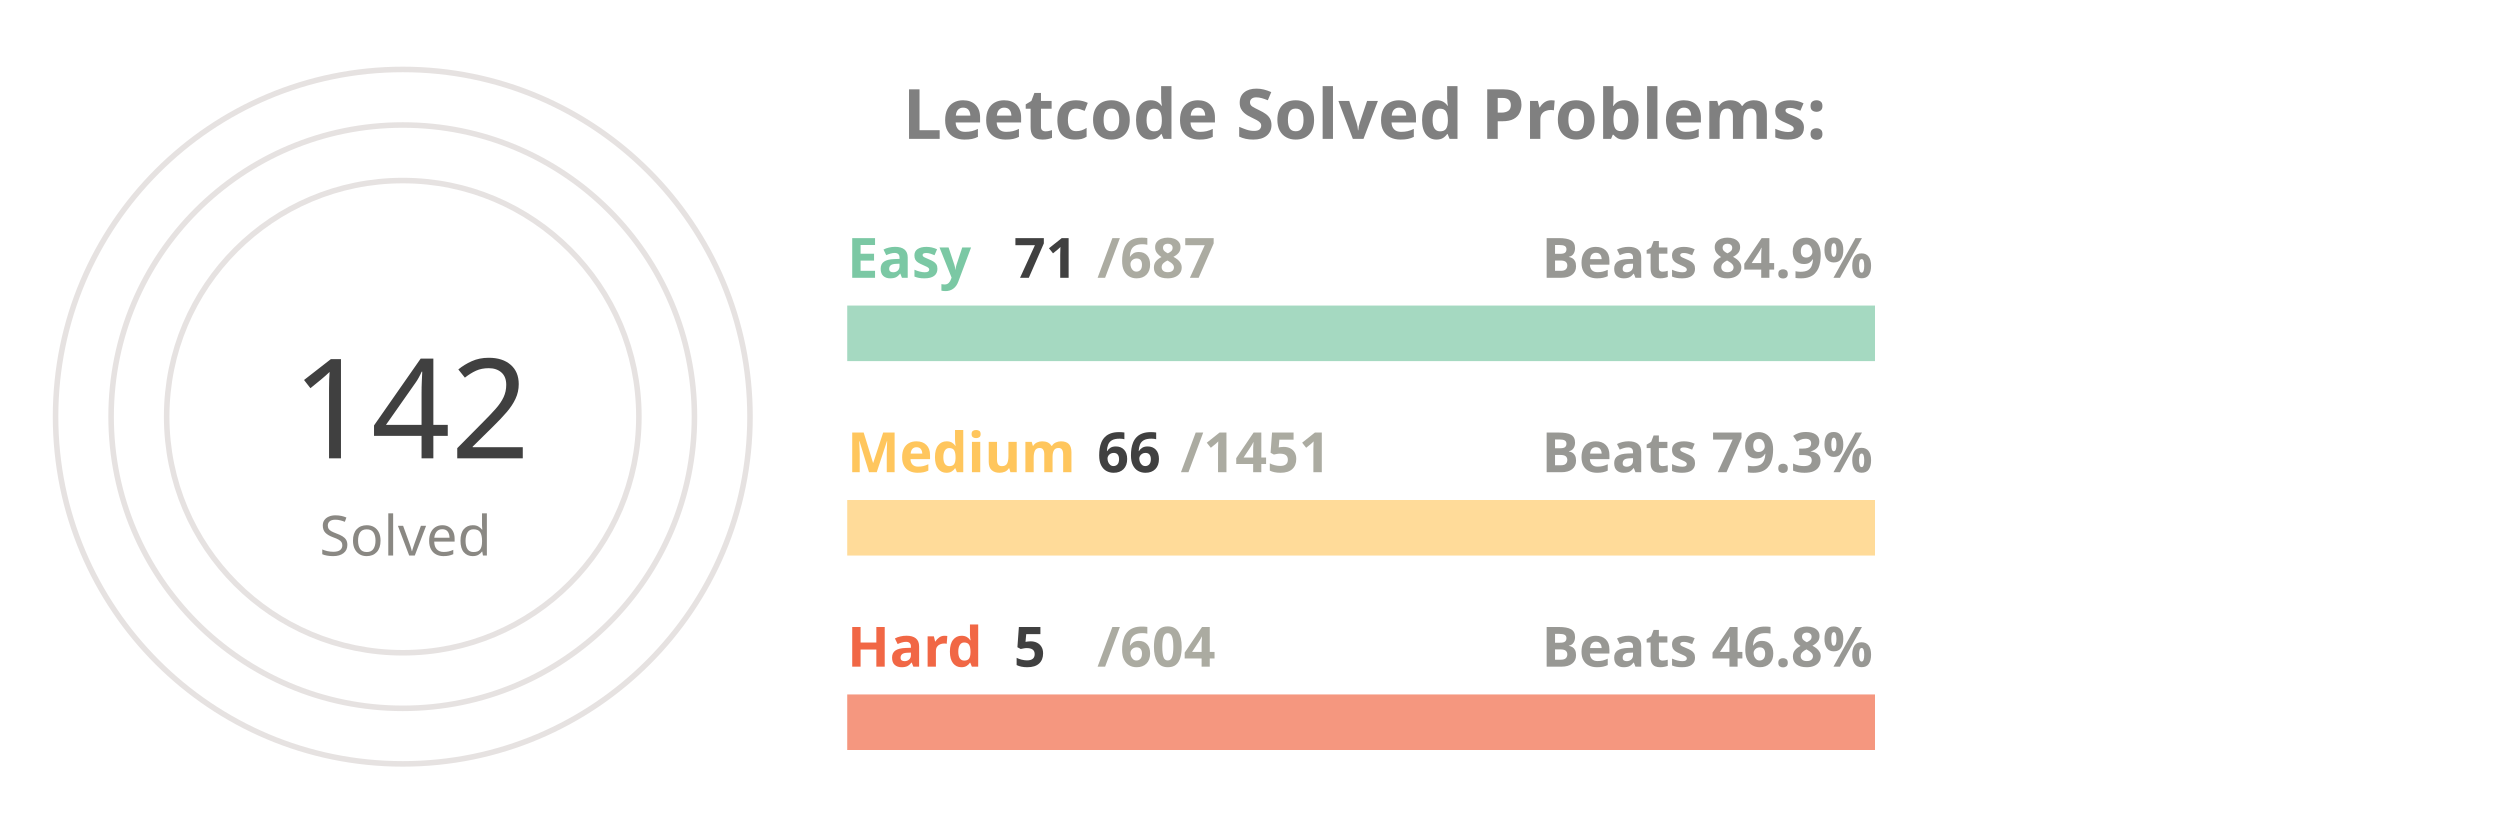
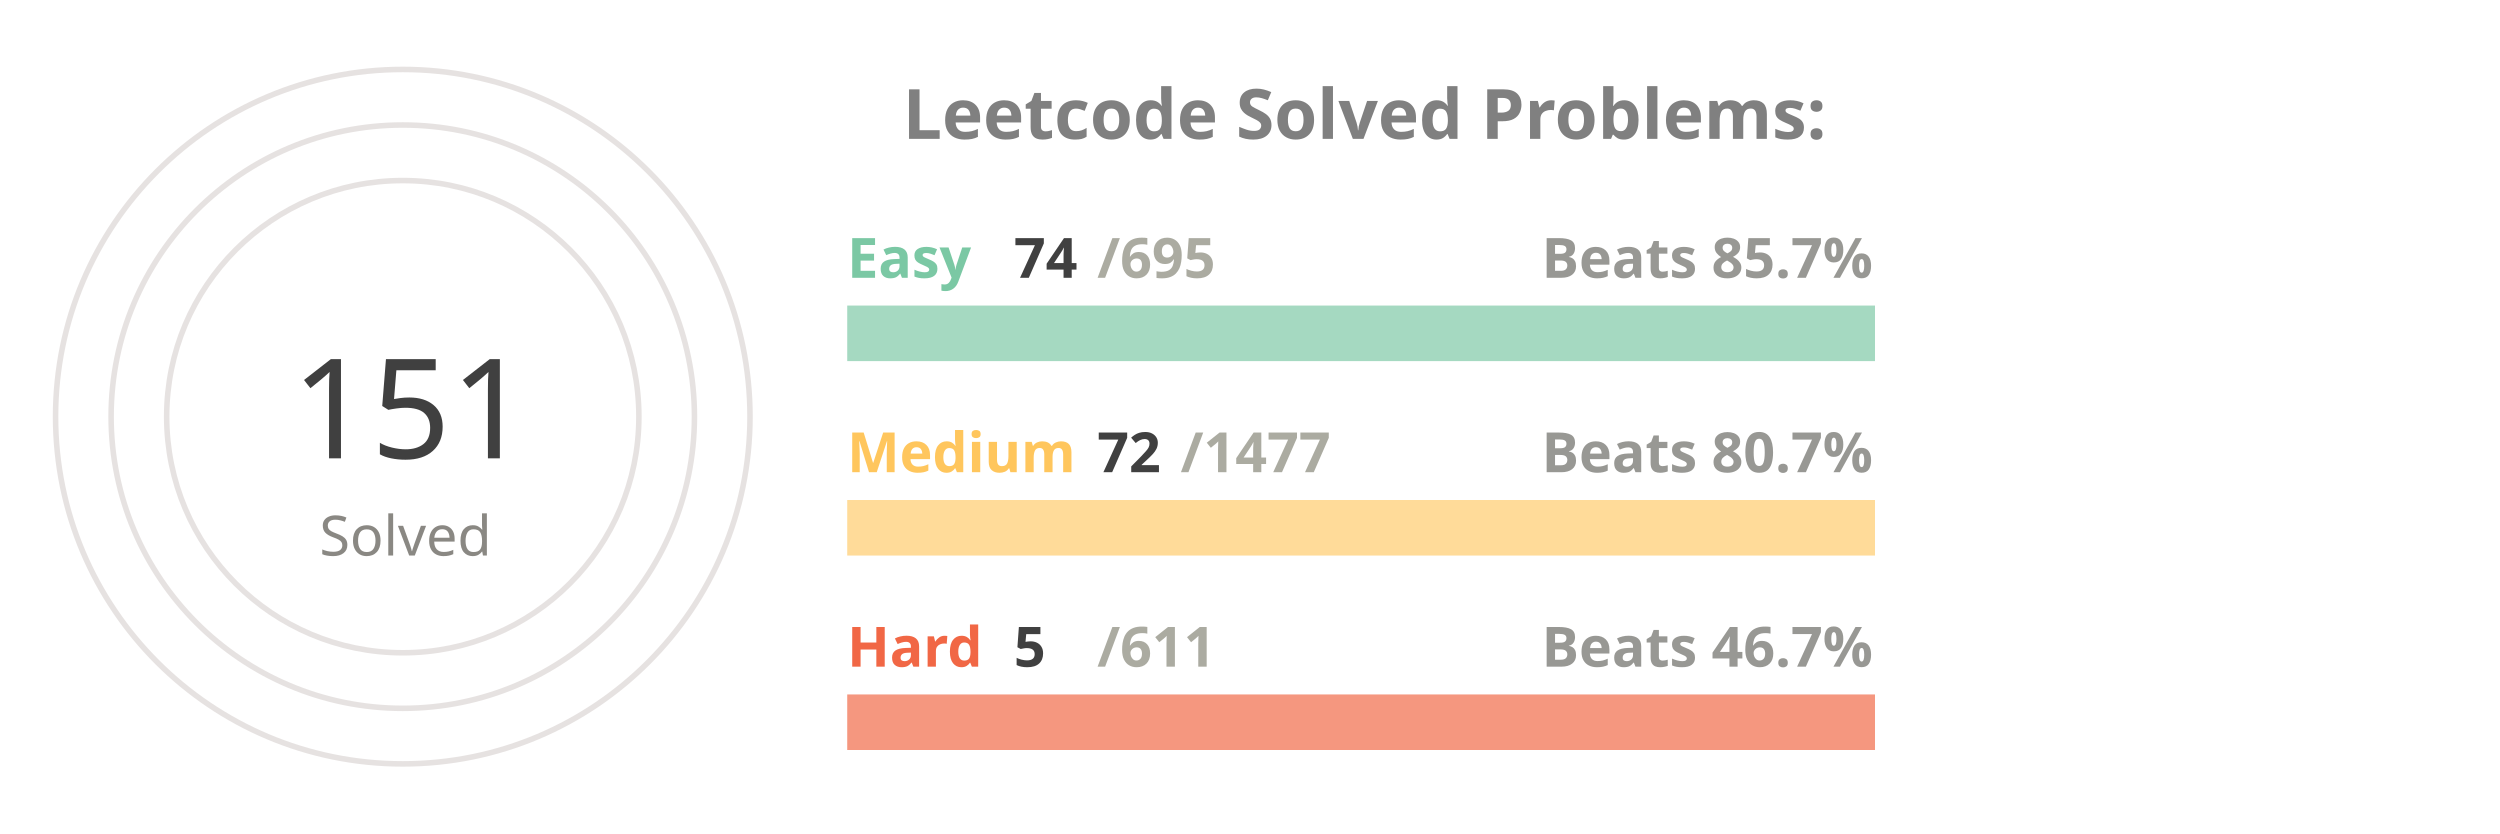
<svg xmlns="http://www.w3.org/2000/svg" viewBox="0 0 650 300" height="200px" width="600px">
  <style>
.label {
	font: bold 25px sans-serif;
	color: #404040;
	-webkit-text-stroke: 1px white;
  }
.name {
	font: bold 20px sans-serif;
	color: #404040;
  }

.line {
	stroke-dasharray: 1000;
	stroke-dashoffset: 1000;
	animation: dash 3.5s ease-in-out forwards;	
	animation-iteration-count: infinite;
	animation-direction: alternate-reverse;
}

.totalSum {
	font: 50px sans-serif;
}

.totalSumLabel {
	font: 20px sans-serif;
}

.path {
	stroke-dasharray: 1000;
	stroke-dashoffset: 1000;
	animation: dash 3.5s ease-in-out forwards;	
	animation-iteration-count: infinite;
	animation-direction: alternate-reverse;
}
  
@keyframes dash {
	to {
		stroke-dashoffset: 0;
	}
}

</style>
  <g stroke="#E6E2E1" fill="none" stroke-width="2">
    <circle cx="20" cy="150" r="125" />
    <circle cx="20" cy="150" r="105" />
    <circle cx="20" cy="150" r="85" />
  </g>
  <g fill="none" stroke-width="20">
    <line x1="180" y1="120" x2="550" y2="120" stroke="#a5d9c1" />
    <line x1="180" y1="190" x2="550" y2="190" stroke="#ffdb99" />
    <line x1="180" y1="260" x2="550" y2="260" stroke="#f5977f" />
  </g>
  <g fill="none" stroke-width="20" class="line">
-     <line x1="180" y1="120" x2="218" y2="120" stroke="#7BC8A4" />
-     <line x1="180" y1="190" x2="196" y2="190" stroke="#FFC65D" />
+     <line x1="180" y1="120" x2="219" y2="120" stroke="#7BC8A4" />
+     <line x1="180" y1="190" x2="198" y2="190" stroke="#FFC65D" />
    <line x1="180" y1="260" x2="183" y2="260" stroke="#F16745" />
  </g>
  <g fill="none" stroke-width="20" stroke-linecap="round" class="path">
    <path d="M 20 25 A 125 125 45 0 1 93 48" stroke="#7BC8A4" />
    <path d="M 20 45 A 105 105 45 0 1 45 48" stroke="#FFC65D" />
    <path d="M 20 65 A 85 85 45 0 1 20 65" stroke="#F16745" />
  </g>
  <g class="name">
    <text x="180" y="100" fill="#7BC8A4">Easy</text>
-     <text x="240" y="100" fill="#404040">71</text>
-     <text x="270" y="100" fill="#ABABA1">/687</text>
-     <text x="430" y="100" fill="#989894">Beats 84.9%</text>
+     <text x="240" y="100" fill="#404040">74</text>
+     <text x="270" y="100" fill="#ABABA1">/695</text>
+     <text x="430" y="100" fill="#989894">Beats 85.7%</text>
    <text x="180" y="170" fill="#FFC65D">Medium</text>
-     <text x="270" y="170" fill="#404040">66</text>
-     <text x="300" y="170" fill="#ABABA1">/1451</text>
-     <text x="430" y="170" fill="#989894">Beats 79.3%</text>
+     <text x="270" y="170" fill="#404040">72</text>
+     <text x="300" y="170" fill="#ABABA1">/1477</text>
+     <text x="430" y="170" fill="#989894">Beats 80.7%</text>
    <text x="180" y="240" fill="#F16745">Hard</text>
    <text x="240" y="240" fill="#404040">5</text>
-     <text x="270" y="240" fill="#ABABA1">/604</text>
-     <text x="430" y="240" fill="#989894">Beats 46.8%</text>
+     <text x="270" y="240" fill="#ABABA1">/611</text>
+     <text x="430" y="240" fill="#989894">Beats 46.7%</text>
  </g>
  <g>
-     <text x="-20" y="165" fill="#404040" class="totalSum">142</text>
+     <text x="-20" y="165" fill="#404040" class="totalSum">151</text>
    <text x="-10" y="200" fill="#8A8883" class="totalSumLabel">Solved</text>
  </g>
  <g class="label">
    <text x="200" y="50" fill="gray">Leetcode Solved Problems:</text>
  </g>
</svg>
